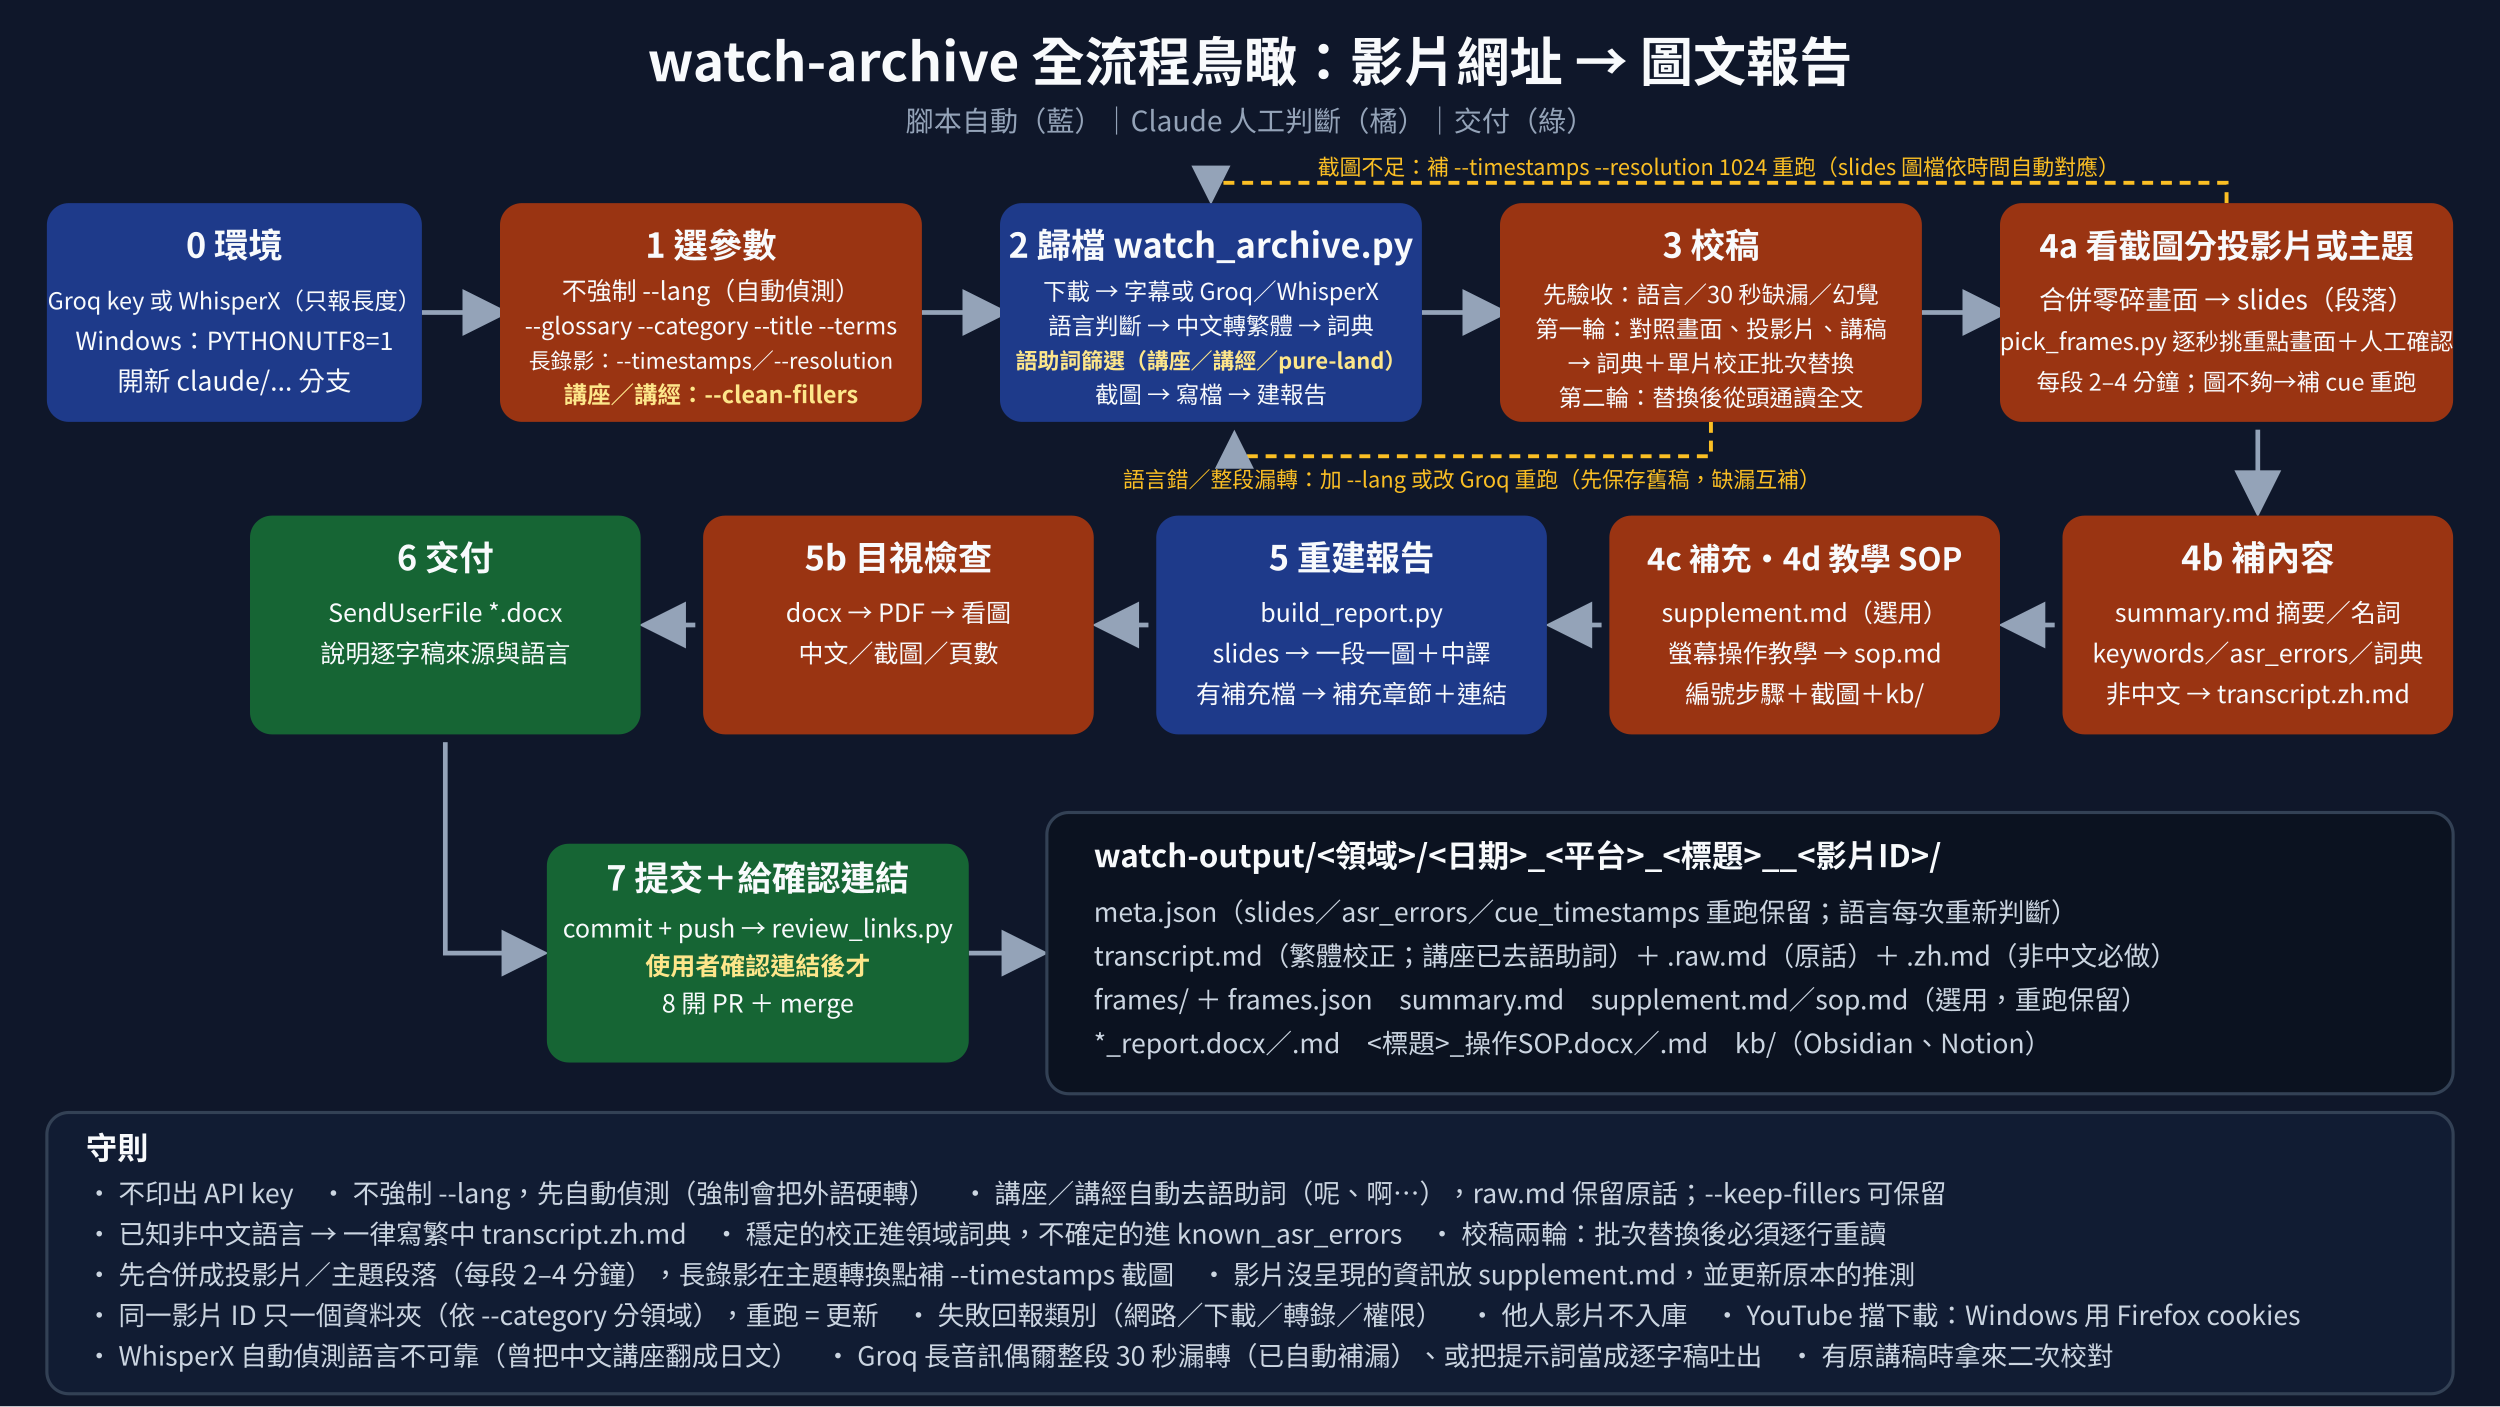
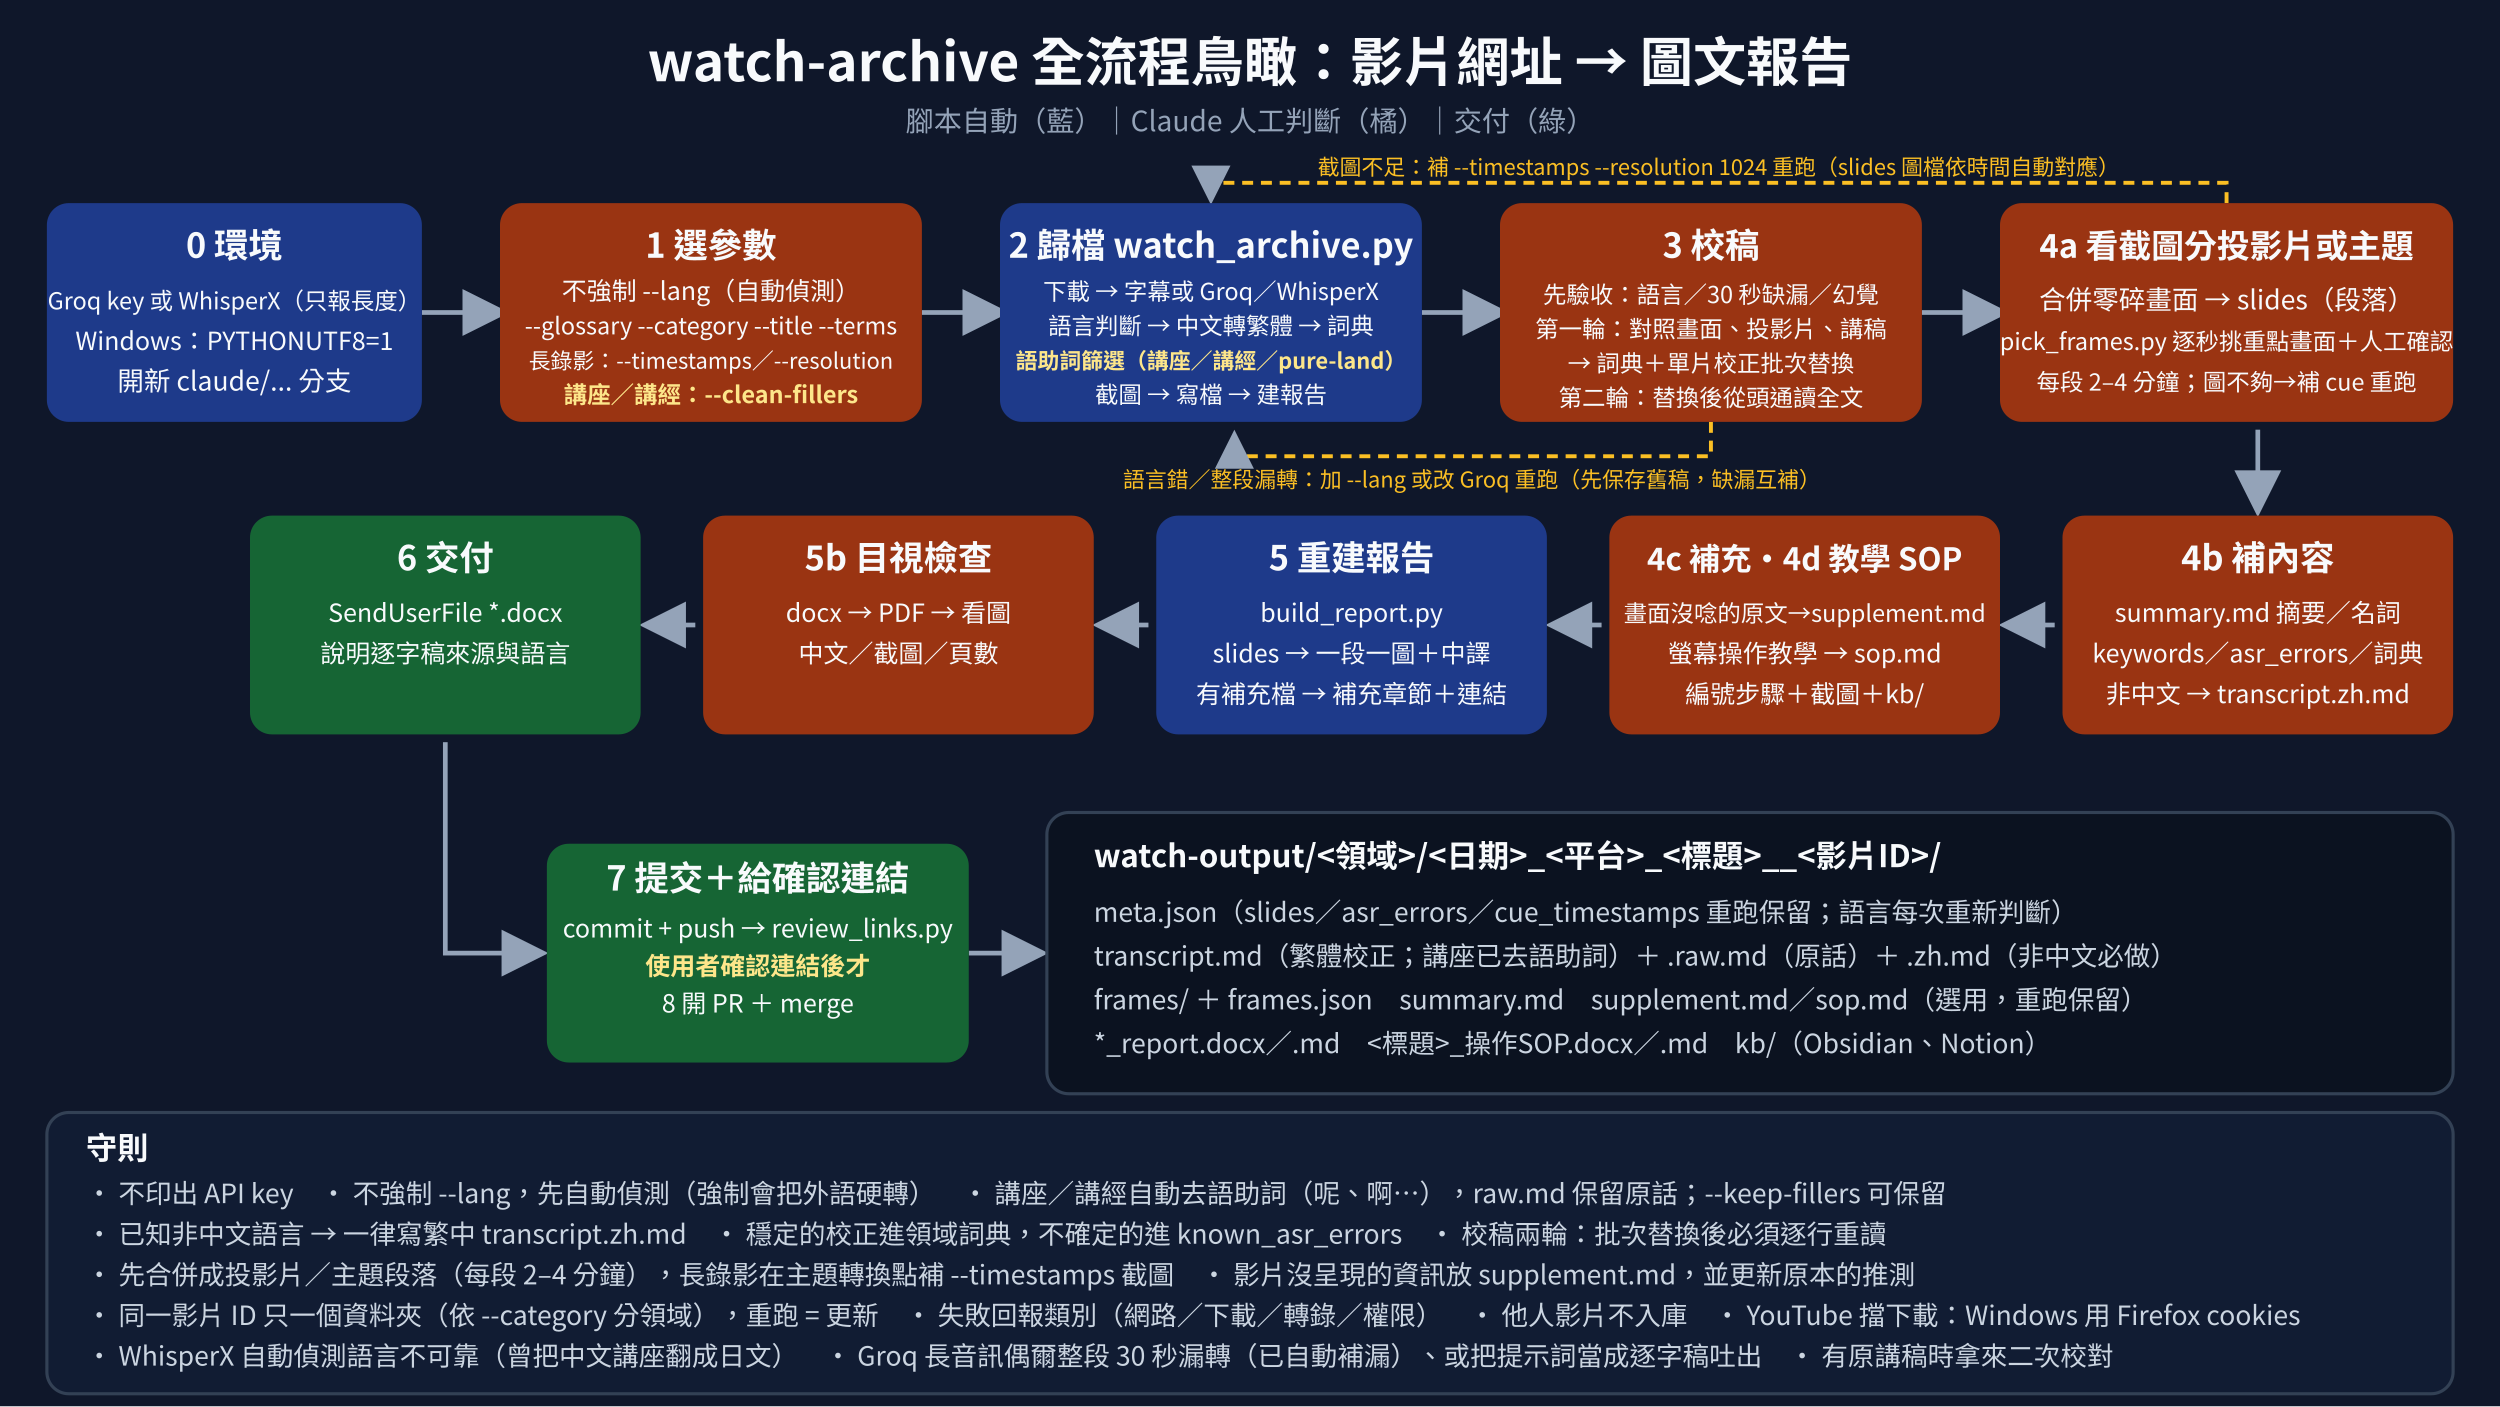
<svg xmlns="http://www.w3.org/2000/svg" viewBox="0 0 1600 900" width="1600" height="900" font-family="'WenQuanYi Zen Hei','Noto Sans CJK TC','Microsoft JhengHei',sans-serif">
  <rect width="1600" height="900" fill="#0f172a" />
  <text x="800" y="52" text-anchor="middle" font-size="34" font-weight="bold" fill="#f8fafc">watch-archive 全流程鳥瞰：影片網址 → 圖文報告</text>
  <text x="800" y="84" text-anchor="middle" font-size="18" fill="#94a3b8">腳本自動（藍）｜Claude 人工判斷（橘）｜交付（綠）</text>
  <defs>
    <marker id="a" markerWidth="10" markerHeight="10" refX="8" refY="5" orient="auto">
      <path d="M0,0 L10,5 L0,10 z" fill="#94a3b8" />
    </marker>
  </defs>
  <g stroke="#94a3b8" stroke-width="3" fill="none" marker-end="url(#a)">
    <path d="M270,200 H320" />
    <path d="M590,200 H640" />
    <path d="M910,200 H960" />
    <path d="M1230,200 H1280" />
    <path d="M1445,275 V325" />
    <path d="M1315,400 H1285" />
    <path d="M1025,400 H995" />
    <path d="M735,400 H705" />
    <path d="M445,400 H415" />
    <path d="M285,475 V610 H345" />
    <path d="M620,610 H665" />
  </g>
  <path d="M1425,130 V117 H775 V126" stroke="#fbbf24" stroke-width="2.5" stroke-dasharray="7 5" fill="none" marker-end="url(#a)" />
  <text x="1100" y="112" text-anchor="middle" font-size="14" fill="#fbbf24">截圖不足：補 --timestamps --resolution 1024 重跑（slides 圖檔依時間自動對應）</text>
  <path d="M1095,270 V292 H790 V280" stroke="#fbbf24" stroke-width="2.5" stroke-dasharray="7 5" fill="none" marker-end="url(#a)" />
  <text x="942" y="312" text-anchor="middle" font-size="14" fill="#fbbf24">語言錯／整段漏轉：加 --lang 或改 Groq 重跑（先保存舊稿，缺漏互補）</text>
  <g font-size="20" fill="#f8fafc">
    <rect x="30" y="130" width="240" height="140" rx="14" fill="#1e3a8a" />
    <text x="150" y="165" text-anchor="middle" font-weight="bold" font-size="22">0 環境</text>
    <text x="150" y="198" text-anchor="middle" font-size="15">Groq key 或 WhisperX（只報長度）</text>
    <text x="150" y="224" text-anchor="middle" font-size="16">Windows：PYTHONUTF8=1</text>
    <text x="150" y="250" text-anchor="middle" font-size="17">開新 claude/... 分支</text>
    <rect x="320" y="130" width="270" height="140" rx="14" fill="#9a3412" />
    <text x="455" y="165" text-anchor="middle" font-weight="bold" font-size="22">1 選參數</text>
    <text x="455" y="192" text-anchor="middle" font-size="16">不強制 --lang（自動偵測）</text>
    <text x="455" y="214" text-anchor="middle" font-size="15">--glossary --category --title --terms</text>
    <text x="455" y="236" text-anchor="middle" font-size="14">長錄影：--timestamps／--resolution</text>
    <text x="455" y="258" text-anchor="middle" font-size="15" fill="#fde68a" font-weight="bold">講座／講經：--clean-fillers</text>
    <rect x="640" y="130" width="270" height="140" rx="14" fill="#1e3a8a" />
    <text x="775" y="165" text-anchor="middle" font-weight="bold" font-size="22">2 歸檔 watch_archive.py</text>
    <text x="775" y="192" text-anchor="middle" font-size="15">下載 → 字幕或 Groq／WhisperX</text>
    <text x="775" y="214" text-anchor="middle" font-size="15">語言判斷 → 中文轉繁體 → 詞典</text>
    <text x="775" y="236" text-anchor="middle" font-size="14" fill="#fde68a" font-weight="bold">語助詞篩選（講座／講經／pure-land）</text>
    <text x="775" y="258" text-anchor="middle" font-size="15">截圖 → 寫檔 → 建報告</text>
    <rect x="960" y="130" width="270" height="140" rx="14" fill="#9a3412" />
    <text x="1095" y="165" text-anchor="middle" font-weight="bold" font-size="22">3 校稿</text>
    <text x="1095" y="194" text-anchor="middle" font-size="15">先驗收：語言／30 秒缺漏／幻覺</text>
    <text x="1095" y="216" text-anchor="middle" font-size="15">第一輪：對照畫面、投影片、講稿</text>
    <text x="1095" y="238" text-anchor="middle" font-size="15">→ 詞典＋單片校正批次替換</text>
    <text x="1095" y="260" text-anchor="middle" font-size="15">第二輪：替換後從頭通讀全文</text>
    <rect x="1280" y="130" width="290" height="140" rx="14" fill="#9a3412" />
    <text x="1425" y="165" text-anchor="middle" font-weight="bold" font-size="21">4a 看截圖分投影片或主題</text>
    <text x="1425" y="198" text-anchor="middle" font-size="17">合併零碎畫面 → slides（段落）</text>
    <text x="1425" y="224" text-anchor="middle" font-size="15">pick_frames.py 逐秒挑重點畫面＋人工確認</text>
    <text x="1425" y="250" text-anchor="middle" font-size="15">每段 2–4 分鐘；圖不夠→補 cue 重跑</text>
    <rect x="1320" y="330" width="250" height="140" rx="14" fill="#9a3412" />
    <text x="1445" y="365" text-anchor="middle" font-weight="bold" font-size="22">4b 補內容</text>
    <text x="1445" y="398" text-anchor="middle" font-size="16">summary.md 摘要／名詞</text>
    <text x="1445" y="424" text-anchor="middle" font-size="16">keywords／asr_errors／詞典</text>
    <text x="1445" y="450" text-anchor="middle" font-size="16">非中文 → transcript.zh.md</text>
    <rect x="1030" y="330" width="250" height="140" rx="14" fill="#9a3412" />
    <text x="1155" y="365" text-anchor="middle" font-weight="bold" font-size="20">4c 補充・4d 教學 SOP</text>
-     <text x="1155" y="398" text-anchor="middle" font-size="16">supplement.md（選用）</text>
+     <text x="1155" y="398" text-anchor="middle" font-size="15">畫面沒唸的原文→supplement.md</text>
    <text x="1155" y="424" text-anchor="middle" font-size="16">螢幕操作教學 → sop.md</text>
    <text x="1155" y="450" text-anchor="middle" font-size="16">編號步驟＋截圖＋kb/</text>
    <rect x="740" y="330" width="250" height="140" rx="14" fill="#1e3a8a" />
    <text x="865" y="365" text-anchor="middle" font-weight="bold" font-size="22">5 重建報告</text>
    <text x="865" y="398" text-anchor="middle" font-size="16">build_report.py</text>
    <text x="865" y="424" text-anchor="middle" font-size="16">slides → 一段一圖＋中譯</text>
    <text x="865" y="450" text-anchor="middle" font-size="16">有補充檔 → 補充章節＋連結</text>
    <rect x="450" y="330" width="250" height="140" rx="14" fill="#9a3412" />
    <text x="575" y="365" text-anchor="middle" font-weight="bold" font-size="22">5b 目視檢查</text>
    <text x="575" y="398" text-anchor="middle" font-size="16">docx → PDF → 看圖</text>
    <text x="575" y="424" text-anchor="middle" font-size="16">中文／截圖／頁數</text>
    <rect x="160" y="330" width="250" height="140" rx="14" fill="#166534" />
    <text x="285" y="365" text-anchor="middle" font-weight="bold" font-size="22">6 交付</text>
    <text x="285" y="398" text-anchor="middle" font-size="16">SendUserFile *.docx</text>
    <text x="285" y="424" text-anchor="middle" font-size="16">說明逐字稿來源與語言</text>
    <rect x="350" y="540" width="270" height="140" rx="14" fill="#166534" />
    <text x="485" y="570" text-anchor="middle" font-weight="bold" font-size="22">7 提交＋給確認連結</text>
    <text x="485" y="600" text-anchor="middle" font-size="16">commit + push → review_links.py</text>
    <text x="485" y="624" text-anchor="middle" font-size="16" fill="#fde68a" font-weight="bold">使用者確認連結後才</text>
    <text x="485" y="648" text-anchor="middle" font-size="16">8 開 PR ＋ merge</text>
  </g>
  <rect x="670" y="520" width="900" height="180" rx="14" fill="#0b1220" stroke="#334155" stroke-width="2" />
  <text x="700" y="555" font-size="20" font-weight="bold" fill="#f8fafc">watch-output/&lt;領域&gt;/&lt;日期&gt;_&lt;平台&gt;_&lt;標題&gt;__&lt;影片ID&gt;/</text>
  <g font-size="17" fill="#cbd5e1">
    <text x="700" y="590">meta.json（slides／asr_errors／cue_timestamps 重跑保留；語言每次重新判斷）</text>
    <text x="700" y="618">transcript.md（繁體校正；講座已去語助詞）＋ .raw.md（原話）＋ .zh.md（非中文必做）</text>
    <text x="700" y="646">frames/ ＋ frames.json　summary.md　supplement.md／sop.md（選用，重跑保留）</text>
    <text x="700" y="674">*_report.docx／.md　&lt;標題&gt;_操作SOP.docx／.md　kb/（Obsidian、Notion）</text>
  </g>
  <rect x="30" y="712" width="1540" height="180" rx="14" fill="#111c33" stroke="#334155" stroke-width="2" />
  <text x="55" y="742" font-size="20" font-weight="bold" fill="#f8fafc">守則</text>
  <g font-size="17" fill="#cbd5e1">
    <text x="55" y="770">• 不印出 API key　• 不強制 --lang，先自動偵測（強制會把外語硬轉）　• 講座／講經自動去語助詞（呢、啊…），raw.md 保留原話；--keep-fillers 可保留</text>
    <text x="55" y="796">• 已知非中文語言 → 一律寫繁中 transcript.zh.md　• 穩定的校正進領域詞典，不確定的進 known_asr_errors　• 校稿兩輪：批次替換後必須逐行重讀</text>
    <text x="55" y="822">• 先合併成投影片／主題段落（每段 2–4 分鐘），長錄影在主題轉換點補 --timestamps 截圖　• 影片沒呈現的資訊放 supplement.md，並更新原本的推測</text>
    <text x="55" y="848">• 同一影片 ID 只一個資料夾（依 --category 分領域），重跑 = 更新　• 失敗回報類別（網路／下載／轉錄／權限）　• 他人影片不入庫　• YouTube 擋下載：Windows 用 Firefox cookies</text>
    <text x="55" y="874">• WhisperX 自動偵測語言不可靠（曾把中文講座翻成日文）　• Groq 長音訊偶爾整段 30 秒漏轉（已自動補漏）、或把提示詞當成逐字稿吐出　• 有原講稿時拿來二次校對</text>
  </g>
</svg>
